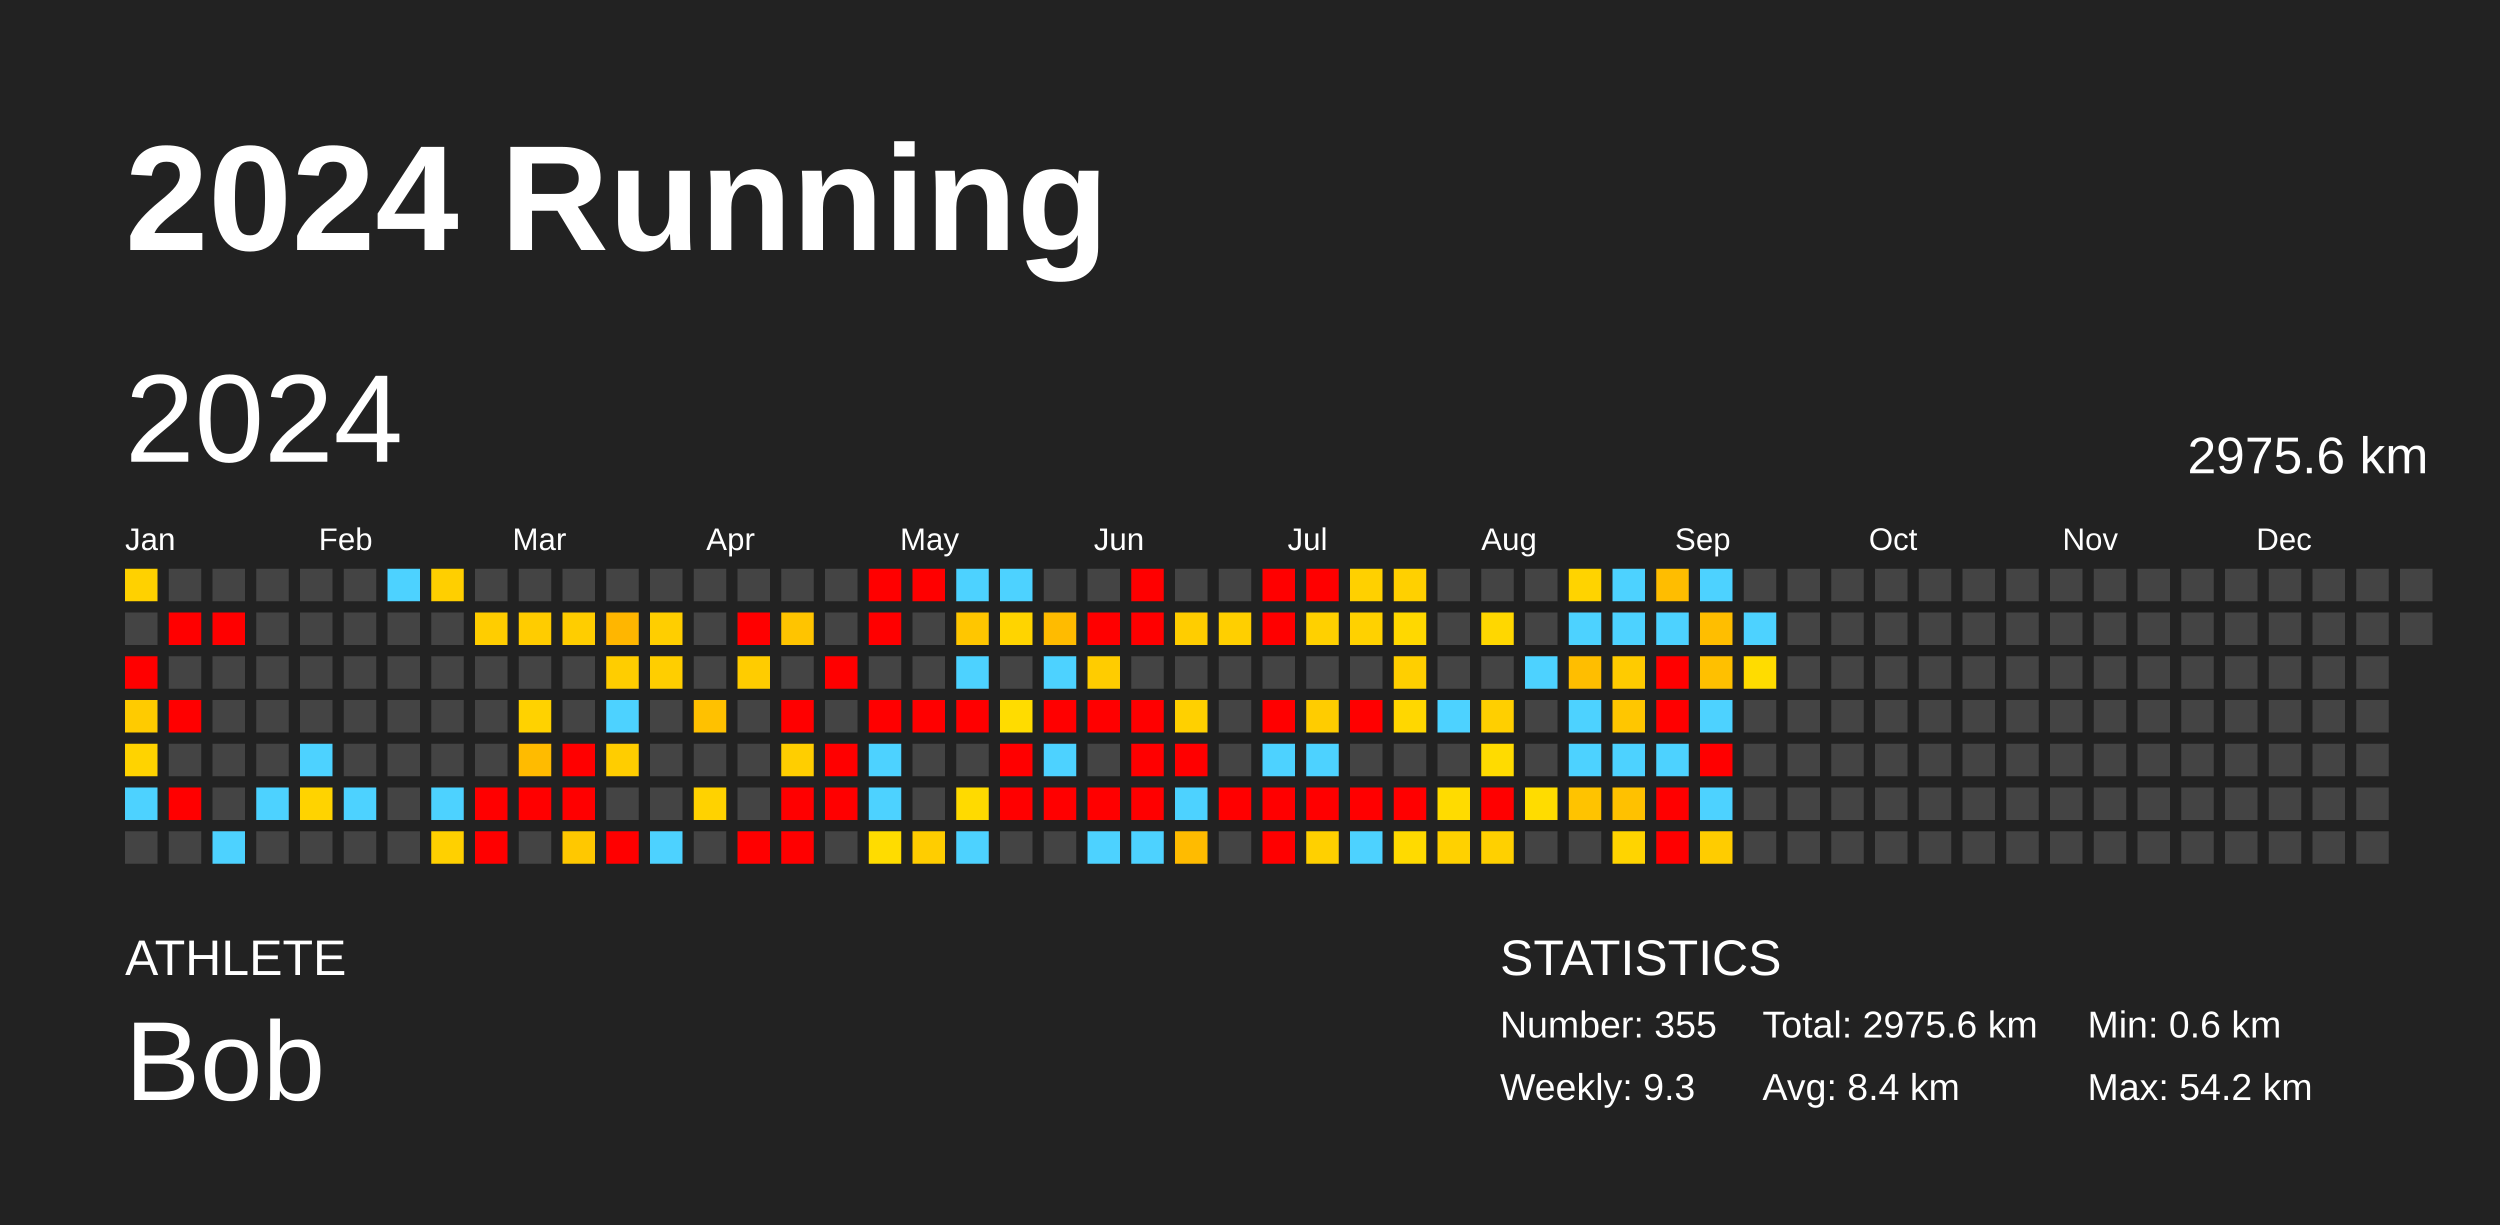
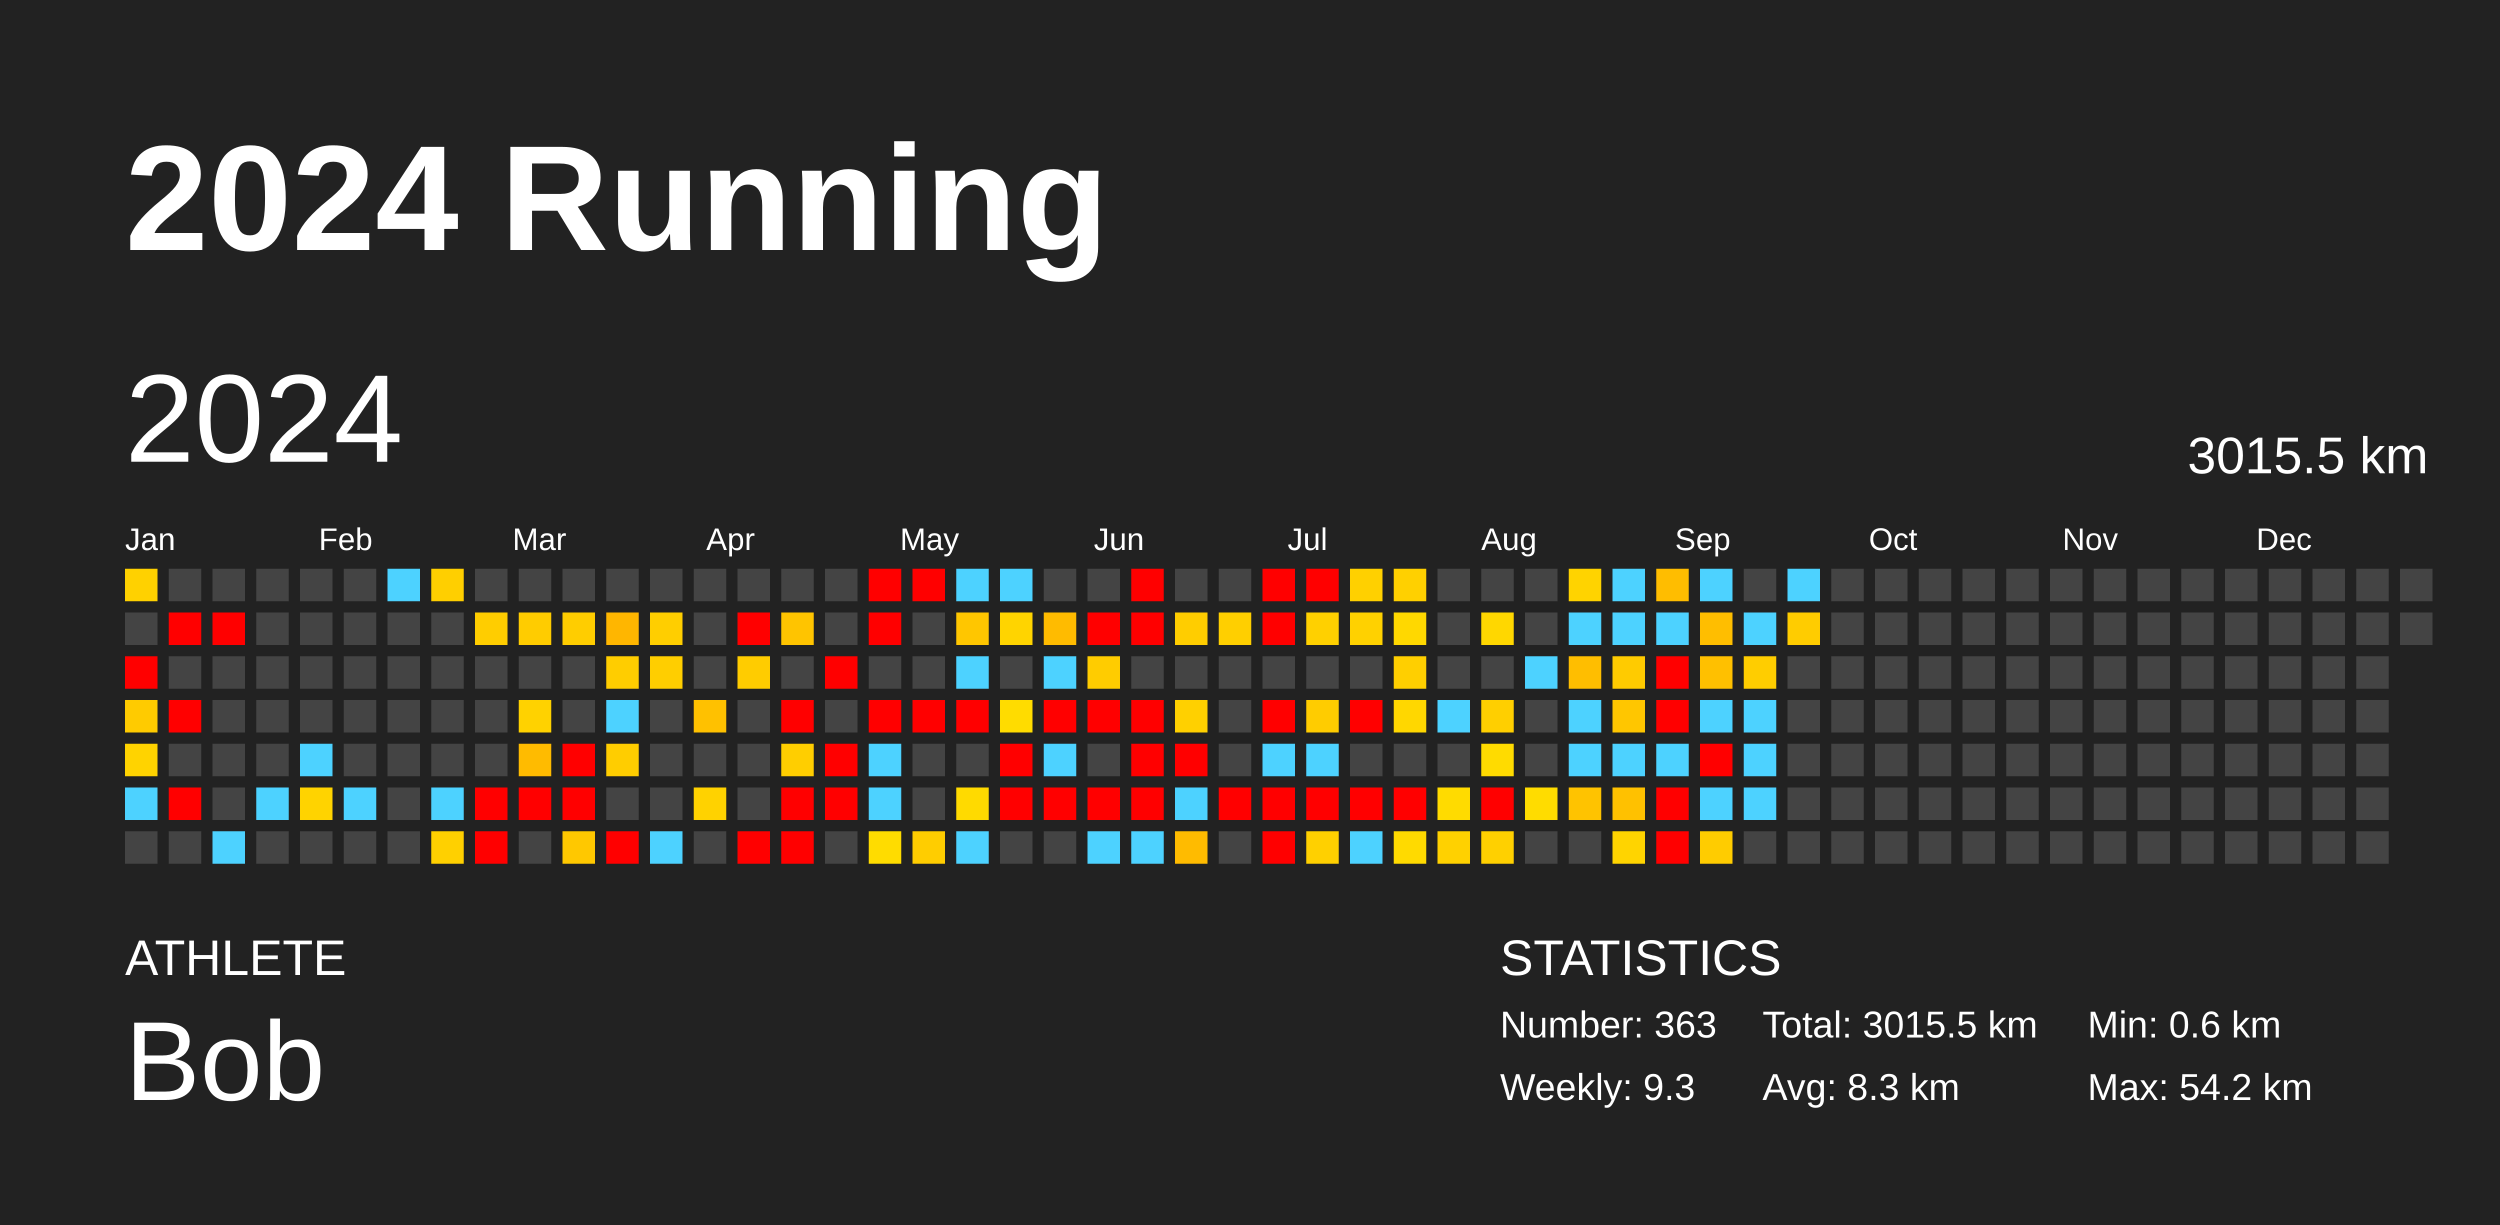
<svg xmlns="http://www.w3.org/2000/svg" baseProfile="full" height="98mm" version="1.1" viewBox="0,0,200,98" width="200mm">
  <defs />
  <rect fill="#222222" height="98" width="200" x="0" y="0" />
  <text fill="#FFFFFF" style="font-size:12px; font-family:Arial; font-weight:bold;" x="10" y="20">2024 Running</text>
  <text fill="#FFFFFF" style="font-size:4px; font-family:Arial" x="10" y="78">ATHLETE</text>
  <text fill="#FFFFFF" style="font-size:9px; font-family:Arial" x="10" y="88">Bob</text>
  <text fill="#FFFFFF" style="font-size:4px; font-family:Arial" x="120" y="78">STATISTICS</text>
-   <text fill="#FFFFFF" style="font-size:3px; font-family:Arial" x="120" y="83">Number: 355</text>
+   <text fill="#FFFFFF" style="font-size:3px; font-family:Arial" x="120" y="83">Number: 363</text>
  <text fill="#FFFFFF" style="font-size:3px; font-family:Arial" x="120" y="88">Weekly: 9.3</text>
-   <text fill="#FFFFFF" style="font-size:3px; font-family:Arial" x="141" y="83">Total: 2975.6 km</text>
-   <text fill="#FFFFFF" style="font-size:3px; font-family:Arial" x="141" y="88">Avg: 8.4 km</text>
+   <text fill="#FFFFFF" style="font-size:3px; font-family:Arial" x="141" y="83">Total: 3015.5 km</text>
+   <text fill="#FFFFFF" style="font-size:3px; font-family:Arial" x="141" y="88">Avg: 8.3 km</text>
  <text fill="#FFFFFF" style="font-size:3px; font-family:Arial" x="167" y="83">Min: 0.6 km</text>
  <text fill="#FFFFFF" style="font-size:3px; font-family:Arial" x="167" y="88">Max: 54.2 km</text>
  <text dominant-baseline="hanging" fill="#FFFFFF" style="font-size:10.0px; font-family:Arial;" x="10" y="30">2024</text>
-   <text dominant-baseline="hanging" fill="#FFFFFF" style="font-size:4.125px; font-family:Arial;" x="175" y="35">2975.6 km</text>
+   <text dominant-baseline="hanging" fill="#FFFFFF" style="font-size:4.125px; font-family:Arial;" x="175" y="35">3015.5 km</text>
  <text fill="#FFFFFF" style="font-size:2.5px; font-family:Arial" x="10.0" y="44">Jan</text>
  <text fill="#FFFFFF" style="font-size:2.5px; font-family:Arial" x="25.5" y="44">Feb</text>
  <text fill="#FFFFFF" style="font-size:2.5px; font-family:Arial" x="41.0" y="44">Mar</text>
  <text fill="#FFFFFF" style="font-size:2.5px; font-family:Arial" x="56.5" y="44">Apr</text>
  <text fill="#FFFFFF" style="font-size:2.5px; font-family:Arial" x="72.0" y="44">May</text>
  <text fill="#FFFFFF" style="font-size:2.5px; font-family:Arial" x="87.5" y="44">Jun</text>
  <text fill="#FFFFFF" style="font-size:2.5px; font-family:Arial" x="103.0" y="44">Jul</text>
  <text fill="#FFFFFF" style="font-size:2.5px; font-family:Arial" x="118.5" y="44">Aug</text>
  <text fill="#FFFFFF" style="font-size:2.5px; font-family:Arial" x="134.0" y="44">Sep</text>
  <text fill="#FFFFFF" style="font-size:2.5px; font-family:Arial" x="149.5" y="44">Oct</text>
  <text fill="#FFFFFF" style="font-size:2.5px; font-family:Arial" x="165.0" y="44">Nov</text>
  <text fill="#FFFFFF" style="font-size:2.5px; font-family:Arial" x="180.5" y="44">Dec</text>
  <rect fill="#ffd100" height="2.6" width="2.6" x="10.0" y="45.5" />
  <rect fill="#444444" height="2.6" width="2.6" x="10.0" y="49.0" />
  <rect fill="red" height="2.6" width="2.6" x="10.0" y="52.5" />
  <rect fill="#ffcb00" height="2.6" width="2.6" x="10.0" y="56.0" />
  <rect fill="#ffd300" height="2.6" width="2.6" x="10.0" y="59.5" />
  <rect fill="#4dd2ff" height="2.6" width="2.6" x="10.0" y="63.0" />
  <rect fill="#444444" height="2.6" width="2.6" x="10.0" y="66.5" />
  <rect fill="#444444" height="2.6" width="2.6" x="13.5" y="45.5" />
  <rect fill="red" height="2.6" width="2.6" x="13.5" y="49.0" />
  <rect fill="#444444" height="2.6" width="2.6" x="13.5" y="52.5" />
  <rect fill="red" height="2.6" width="2.6" x="13.5" y="56.0" />
  <rect fill="#444444" height="2.6" width="2.6" x="13.5" y="59.5" />
  <rect fill="red" height="2.6" width="2.6" x="13.5" y="63.0" />
  <rect fill="#444444" height="2.6" width="2.6" x="13.5" y="66.5" />
  <rect fill="#444444" height="2.6" width="2.6" x="17.0" y="45.5" />
  <rect fill="red" height="2.6" width="2.6" x="17.0" y="49.0" />
  <rect fill="#444444" height="2.6" width="2.6" x="17.0" y="52.5" />
  <rect fill="#444444" height="2.6" width="2.6" x="17.0" y="56.0" />
  <rect fill="#444444" height="2.6" width="2.6" x="17.0" y="59.5" />
  <rect fill="#444444" height="2.6" width="2.6" x="17.0" y="63.0" />
  <rect fill="#4dd2ff" height="2.6" width="2.6" x="17.0" y="66.5" />
  <rect fill="#444444" height="2.6" width="2.6" x="20.5" y="45.5" />
  <rect fill="#444444" height="2.6" width="2.6" x="20.5" y="49.0" />
  <rect fill="#444444" height="2.6" width="2.6" x="20.5" y="52.5" />
  <rect fill="#444444" height="2.6" width="2.6" x="20.5" y="56.0" />
  <rect fill="#444444" height="2.6" width="2.6" x="20.5" y="59.5" />
  <rect fill="#4dd2ff" height="2.6" width="2.6" x="20.5" y="63.0" />
  <rect fill="#444444" height="2.6" width="2.6" x="20.5" y="66.5" />
  <rect fill="#444444" height="2.6" width="2.6" x="24.0" y="45.5" />
  <rect fill="#444444" height="2.6" width="2.6" x="24.0" y="49.0" />
  <rect fill="#444444" height="2.6" width="2.6" x="24.0" y="52.5" />
  <rect fill="#444444" height="2.6" width="2.6" x="24.0" y="56.0" />
  <rect fill="#4dd2ff" height="2.6" width="2.6" x="24.0" y="59.5" />
  <rect fill="#ffd300" height="2.6" width="2.6" x="24.0" y="63.0" />
  <rect fill="#444444" height="2.6" width="2.6" x="24.0" y="66.5" />
  <rect fill="#444444" height="2.6" width="2.6" x="27.5" y="45.5" />
  <rect fill="#444444" height="2.6" width="2.6" x="27.5" y="49.0" />
  <rect fill="#444444" height="2.6" width="2.6" x="27.5" y="52.5" />
  <rect fill="#444444" height="2.6" width="2.6" x="27.5" y="56.0" />
  <rect fill="#444444" height="2.6" width="2.6" x="27.5" y="59.5" />
  <rect fill="#4dd2ff" height="2.6" width="2.6" x="27.5" y="63.0" />
  <rect fill="#444444" height="2.6" width="2.6" x="27.5" y="66.5" />
  <rect fill="#4dd2ff" height="2.6" width="2.6" x="31.0" y="45.5" />
  <rect fill="#444444" height="2.6" width="2.6" x="31.0" y="49.0" />
  <rect fill="#444444" height="2.6" width="2.6" x="31.0" y="52.5" />
  <rect fill="#444444" height="2.6" width="2.6" x="31.0" y="56.0" />
  <rect fill="#444444" height="2.6" width="2.6" x="31.0" y="59.5" />
  <rect fill="#444444" height="2.6" width="2.6" x="31.0" y="63.0" />
  <rect fill="#444444" height="2.6" width="2.6" x="31.0" y="66.5" />
  <rect fill="#ffcf00" height="2.6" width="2.6" x="34.5" y="45.5" />
  <rect fill="#444444" height="2.6" width="2.6" x="34.5" y="49.0" />
  <rect fill="#444444" height="2.6" width="2.6" x="34.5" y="52.5" />
  <rect fill="#444444" height="2.6" width="2.6" x="34.5" y="56.0" />
  <rect fill="#444444" height="2.6" width="2.6" x="34.5" y="59.5" />
  <rect fill="#4dd2ff" height="2.6" width="2.6" x="34.5" y="63.0" />
  <rect fill="#ffd000" height="2.6" width="2.6" x="34.5" y="66.5" />
  <rect fill="#444444" height="2.6" width="2.6" x="38.0" y="45.5" />
  <rect fill="#ffcd00" height="2.6" width="2.6" x="38.0" y="49.0" />
  <rect fill="#444444" height="2.6" width="2.6" x="38.0" y="52.5" />
  <rect fill="#444444" height="2.6" width="2.6" x="38.0" y="56.0" />
  <rect fill="#444444" height="2.6" width="2.6" x="38.0" y="59.5" />
  <rect fill="red" height="2.6" width="2.6" x="38.0" y="63.0" />
  <rect fill="red" height="2.6" width="2.6" x="38.0" y="66.5" />
  <rect fill="#444444" height="2.6" width="2.6" x="41.5" y="45.5" />
  <rect fill="#ffcc00" height="2.6" width="2.6" x="41.5" y="49.0" />
  <rect fill="#444444" height="2.6" width="2.6" x="41.5" y="52.5" />
  <rect fill="#ffd200" height="2.6" width="2.6" x="41.5" y="56.0" />
  <rect fill="#ffbb00" height="2.6" width="2.6" x="41.5" y="59.5" />
  <rect fill="red" height="2.6" width="2.6" x="41.5" y="63.0" />
  <rect fill="#444444" height="2.6" width="2.6" x="41.5" y="66.5" />
  <rect fill="#444444" height="2.6" width="2.6" x="45.0" y="45.5" />
  <rect fill="#ffcd00" height="2.6" width="2.6" x="45.0" y="49.0" />
  <rect fill="#444444" height="2.6" width="2.6" x="45.0" y="52.5" />
  <rect fill="#444444" height="2.6" width="2.6" x="45.0" y="56.0" />
  <rect fill="red" height="2.6" width="2.6" x="45.0" y="59.5" />
  <rect fill="red" height="2.6" width="2.6" x="45.0" y="63.0" />
  <rect fill="#ffc800" height="2.6" width="2.6" x="45.0" y="66.5" />
  <rect fill="#444444" height="2.6" width="2.6" x="48.5" y="45.5" />
  <rect fill="#ffb600" height="2.6" width="2.6" x="48.5" y="49.0" />
  <rect fill="#ffcd00" height="2.6" width="2.6" x="48.5" y="52.5" />
  <rect fill="#4dd2ff" height="2.6" width="2.6" x="48.5" y="56.0" />
  <rect fill="#ffcd00" height="2.6" width="2.6" x="48.5" y="59.5" />
  <rect fill="#444444" height="2.6" width="2.6" x="48.5" y="63.0" />
  <rect fill="red" height="2.6" width="2.6" x="48.5" y="66.5" />
  <rect fill="#444444" height="2.6" width="2.6" x="52.0" y="45.5" />
  <rect fill="#ffce00" height="2.6" width="2.6" x="52.0" y="49.0" />
  <rect fill="#ffce00" height="2.6" width="2.6" x="52.0" y="52.5" />
  <rect fill="#444444" height="2.6" width="2.6" x="52.0" y="56.0" />
  <rect fill="#444444" height="2.6" width="2.6" x="52.0" y="59.5" />
  <rect fill="#444444" height="2.6" width="2.6" x="52.0" y="63.0" />
  <rect fill="#4dd2ff" height="2.6" width="2.6" x="52.0" y="66.5" />
  <rect fill="#444444" height="2.6" width="2.6" x="55.5" y="45.5" />
  <rect fill="#444444" height="2.6" width="2.6" x="55.5" y="49.0" />
  <rect fill="#444444" height="2.6" width="2.6" x="55.5" y="52.5" />
  <rect fill="#ffc100" height="2.6" width="2.6" x="55.5" y="56.0" />
  <rect fill="#444444" height="2.6" width="2.6" x="55.5" y="59.5" />
  <rect fill="#ffd200" height="2.6" width="2.6" x="55.5" y="63.0" />
  <rect fill="#444444" height="2.6" width="2.6" x="55.5" y="66.5" />
  <rect fill="#444444" height="2.6" width="2.6" x="59.0" y="45.5" />
  <rect fill="red" height="2.6" width="2.6" x="59.0" y="49.0" />
  <rect fill="#ffcc00" height="2.6" width="2.6" x="59.0" y="52.5" />
  <rect fill="#444444" height="2.6" width="2.6" x="59.0" y="56.0" />
  <rect fill="#444444" height="2.6" width="2.6" x="59.0" y="59.5" />
  <rect fill="#444444" height="2.6" width="2.6" x="59.0" y="63.0" />
  <rect fill="red" height="2.6" width="2.6" x="59.0" y="66.5" />
  <rect fill="#444444" height="2.6" width="2.6" x="62.5" y="45.5" />
  <rect fill="#ffc400" height="2.6" width="2.6" x="62.5" y="49.0" />
  <rect fill="#444444" height="2.6" width="2.6" x="62.5" y="52.5" />
  <rect fill="red" height="2.6" width="2.6" x="62.5" y="56.0" />
  <rect fill="#ffce00" height="2.6" width="2.6" x="62.5" y="59.5" />
  <rect fill="red" height="2.6" width="2.6" x="62.5" y="63.0" />
  <rect fill="red" height="2.6" width="2.6" x="62.5" y="66.5" />
  <rect fill="#444444" height="2.6" width="2.6" x="66.0" y="45.5" />
  <rect fill="#444444" height="2.6" width="2.6" x="66.0" y="49.0" />
  <rect fill="red" height="2.6" width="2.6" x="66.0" y="52.5" />
  <rect fill="#444444" height="2.6" width="2.6" x="66.0" y="56.0" />
  <rect fill="red" height="2.6" width="2.6" x="66.0" y="59.5" />
  <rect fill="red" height="2.6" width="2.6" x="66.0" y="63.0" />
  <rect fill="#444444" height="2.6" width="2.6" x="66.0" y="66.5" />
  <rect fill="red" height="2.6" width="2.6" x="69.5" y="45.5" />
  <rect fill="red" height="2.6" width="2.6" x="69.5" y="49.0" />
  <rect fill="#444444" height="2.6" width="2.6" x="69.5" y="52.5" />
  <rect fill="red" height="2.6" width="2.6" x="69.5" y="56.0" />
  <rect fill="#4dd2ff" height="2.6" width="2.6" x="69.5" y="59.5" />
  <rect fill="#4dd2ff" height="2.6" width="2.6" x="69.5" y="63.0" />
  <rect fill="#ffdc00" height="2.6" width="2.6" x="69.5" y="66.5" />
  <rect fill="red" height="2.6" width="2.6" x="73.0" y="45.5" />
  <rect fill="#444444" height="2.6" width="2.6" x="73.0" y="49.0" />
  <rect fill="#444444" height="2.6" width="2.6" x="73.0" y="52.5" />
  <rect fill="red" height="2.6" width="2.6" x="73.0" y="56.0" />
  <rect fill="#444444" height="2.6" width="2.6" x="73.0" y="59.5" />
  <rect fill="#444444" height="2.6" width="2.6" x="73.0" y="63.0" />
  <rect fill="#ffcd00" height="2.6" width="2.6" x="73.0" y="66.5" />
  <rect fill="#4dd2ff" height="2.6" width="2.6" x="76.5" y="45.5" />
  <rect fill="#ffc600" height="2.6" width="2.6" x="76.5" y="49.0" />
  <rect fill="#4dd2ff" height="2.6" width="2.6" x="76.5" y="52.5" />
  <rect fill="red" height="2.6" width="2.6" x="76.5" y="56.0" />
  <rect fill="#444444" height="2.6" width="2.6" x="76.5" y="59.5" />
  <rect fill="#ffda00" height="2.6" width="2.6" x="76.5" y="63.0" />
  <rect fill="#4dd2ff" height="2.6" width="2.6" x="76.5" y="66.5" />
  <rect fill="#4dd2ff" height="2.6" width="2.6" x="80.0" y="45.5" />
  <rect fill="#ffd400" height="2.6" width="2.6" x="80.0" y="49.0" />
  <rect fill="#444444" height="2.6" width="2.6" x="80.0" y="52.5" />
  <rect fill="#ffdc00" height="2.6" width="2.6" x="80.0" y="56.0" />
  <rect fill="red" height="2.6" width="2.6" x="80.0" y="59.5" />
  <rect fill="red" height="2.6" width="2.6" x="80.0" y="63.0" />
  <rect fill="#444444" height="2.6" width="2.6" x="80.0" y="66.5" />
  <rect fill="#444444" height="2.6" width="2.6" x="83.5" y="45.5" />
  <rect fill="#ffbb00" height="2.6" width="2.6" x="83.5" y="49.0" />
  <rect fill="#4dd2ff" height="2.6" width="2.6" x="83.5" y="52.5" />
  <rect fill="red" height="2.6" width="2.6" x="83.5" y="56.0" />
  <rect fill="#4dd2ff" height="2.6" width="2.6" x="83.5" y="59.5" />
  <rect fill="red" height="2.6" width="2.6" x="83.5" y="63.0" />
  <rect fill="#444444" height="2.6" width="2.6" x="83.5" y="66.5" />
  <rect fill="#444444" height="2.6" width="2.6" x="87.0" y="45.5" />
  <rect fill="red" height="2.6" width="2.6" x="87.0" y="49.0" />
  <rect fill="#ffcc00" height="2.6" width="2.6" x="87.0" y="52.5" />
  <rect fill="red" height="2.6" width="2.6" x="87.0" y="56.0" />
  <rect fill="#444444" height="2.6" width="2.6" x="87.0" y="59.5" />
  <rect fill="red" height="2.6" width="2.6" x="87.0" y="63.0" />
  <rect fill="#4dd2ff" height="2.6" width="2.6" x="87.0" y="66.5" />
  <rect fill="red" height="2.6" width="2.6" x="90.5" y="45.5" />
  <rect fill="red" height="2.6" width="2.6" x="90.5" y="49.0" />
  <rect fill="#444444" height="2.6" width="2.6" x="90.5" y="52.5" />
  <rect fill="red" height="2.6" width="2.6" x="90.5" y="56.0" />
  <rect fill="red" height="2.6" width="2.6" x="90.5" y="59.5" />
  <rect fill="red" height="2.6" width="2.6" x="90.5" y="63.0" />
  <rect fill="#4dd2ff" height="2.6" width="2.6" x="90.5" y="66.5" />
  <rect fill="#444444" height="2.6" width="2.6" x="94.0" y="45.5" />
  <rect fill="#ffcd00" height="2.6" width="2.6" x="94.0" y="49.0" />
  <rect fill="#444444" height="2.6" width="2.6" x="94.0" y="52.5" />
  <rect fill="#ffd000" height="2.6" width="2.6" x="94.0" y="56.0" />
  <rect fill="red" height="2.6" width="2.6" x="94.0" y="59.5" />
  <rect fill="#4dd2ff" height="2.6" width="2.6" x="94.0" y="63.0" />
  <rect fill="#ffbb00" height="2.6" width="2.6" x="94.0" y="66.5" />
  <rect fill="#444444" height="2.6" width="2.6" x="97.5" y="45.5" />
  <rect fill="#ffcf00" height="2.6" width="2.6" x="97.5" y="49.0" />
  <rect fill="#444444" height="2.6" width="2.6" x="97.5" y="52.5" />
  <rect fill="#444444" height="2.6" width="2.6" x="97.5" y="56.0" />
  <rect fill="#444444" height="2.6" width="2.6" x="97.5" y="59.5" />
  <rect fill="red" height="2.6" width="2.6" x="97.5" y="63.0" />
  <rect fill="#444444" height="2.6" width="2.6" x="97.5" y="66.5" />
  <rect fill="red" height="2.6" width="2.6" x="101.0" y="45.5" />
  <rect fill="red" height="2.6" width="2.6" x="101.0" y="49.0" />
  <rect fill="#444444" height="2.6" width="2.6" x="101.0" y="52.5" />
  <rect fill="red" height="2.6" width="2.6" x="101.0" y="56.0" />
  <rect fill="#4dd2ff" height="2.6" width="2.6" x="101.0" y="59.5" />
  <rect fill="red" height="2.6" width="2.6" x="101.0" y="63.0" />
  <rect fill="red" height="2.6" width="2.6" x="101.0" y="66.5" />
  <rect fill="red" height="2.6" width="2.6" x="104.5" y="45.5" />
  <rect fill="#ffd000" height="2.6" width="2.6" x="104.5" y="49.0" />
  <rect fill="#444444" height="2.6" width="2.6" x="104.5" y="52.5" />
  <rect fill="#ffcc00" height="2.6" width="2.6" x="104.5" y="56.0" />
  <rect fill="#4dd2ff" height="2.6" width="2.6" x="104.5" y="59.5" />
  <rect fill="red" height="2.6" width="2.6" x="104.5" y="63.0" />
  <rect fill="#ffd000" height="2.6" width="2.6" x="104.5" y="66.5" />
  <rect fill="#ffd000" height="2.6" width="2.6" x="108.0" y="45.5" />
  <rect fill="#ffd100" height="2.6" width="2.6" x="108.0" y="49.0" />
  <rect fill="#444444" height="2.6" width="2.6" x="108.0" y="52.5" />
  <rect fill="red" height="2.6" width="2.6" x="108.0" y="56.0" />
  <rect fill="#444444" height="2.6" width="2.6" x="108.0" y="59.5" />
  <rect fill="red" height="2.6" width="2.6" x="108.0" y="63.0" />
  <rect fill="#4dd2ff" height="2.6" width="2.6" x="108.0" y="66.5" />
  <rect fill="#ffd000" height="2.6" width="2.6" x="111.5" y="45.5" />
  <rect fill="#ffd800" height="2.6" width="2.6" x="111.5" y="49.0" />
  <rect fill="#ffcf00" height="2.6" width="2.6" x="111.5" y="52.5" />
  <rect fill="#ffd700" height="2.6" width="2.6" x="111.5" y="56.0" />
  <rect fill="#444444" height="2.6" width="2.6" x="111.5" y="59.5" />
  <rect fill="red" height="2.6" width="2.6" x="111.5" y="63.0" />
  <rect fill="#ffda00" height="2.6" width="2.6" x="111.5" y="66.5" />
  <rect fill="#444444" height="2.6" width="2.6" x="115.0" y="45.5" />
  <rect fill="#444444" height="2.6" width="2.6" x="115.0" y="49.0" />
  <rect fill="#444444" height="2.6" width="2.6" x="115.0" y="52.5" />
  <rect fill="#4dd2ff" height="2.6" width="2.6" x="115.0" y="56.0" />
  <rect fill="#444444" height="2.6" width="2.6" x="115.0" y="59.5" />
  <rect fill="#ffdb00" height="2.6" width="2.6" x="115.0" y="63.0" />
  <rect fill="#ffd100" height="2.6" width="2.6" x="115.0" y="66.5" />
  <rect fill="#444444" height="2.6" width="2.6" x="118.5" y="45.5" />
  <rect fill="#ffd700" height="2.6" width="2.6" x="118.5" y="49.0" />
  <rect fill="#444444" height="2.6" width="2.6" x="118.5" y="52.5" />
  <rect fill="#ffcf00" height="2.6" width="2.6" x="118.5" y="56.0" />
  <rect fill="#ffdb00" height="2.6" width="2.6" x="118.5" y="59.5" />
  <rect fill="red" height="2.6" width="2.6" x="118.5" y="63.0" />
  <rect fill="#ffd000" height="2.6" width="2.6" x="118.5" y="66.5" />
  <rect fill="#444444" height="2.6" width="2.6" x="122.0" y="45.5" />
  <rect fill="#444444" height="2.6" width="2.6" x="122.0" y="49.0" />
  <rect fill="#4dd2ff" height="2.6" width="2.6" x="122.0" y="52.5" />
  <rect fill="#444444" height="2.6" width="2.6" x="122.0" y="56.0" />
  <rect fill="#444444" height="2.6" width="2.6" x="122.0" y="59.5" />
  <rect fill="#ffdc00" height="2.6" width="2.6" x="122.0" y="63.0" />
  <rect fill="#444444" height="2.6" width="2.6" x="122.0" y="66.5" />
  <rect fill="#ffd300" height="2.6" width="2.6" x="125.5" y="45.5" />
  <rect fill="#4dd2ff" height="2.6" width="2.6" x="125.5" y="49.0" />
  <rect fill="#ffbe00" height="2.6" width="2.6" x="125.5" y="52.5" />
  <rect fill="#4dd2ff" height="2.6" width="2.6" x="125.5" y="56.0" />
  <rect fill="#4dd2ff" height="2.6" width="2.6" x="125.5" y="59.5" />
  <rect fill="#ffc300" height="2.6" width="2.6" x="125.5" y="63.0" />
  <rect fill="#444444" height="2.6" width="2.6" x="125.5" y="66.5" />
  <rect fill="#4dd2ff" height="2.6" width="2.6" x="129.0" y="45.5" />
  <rect fill="#4dd2ff" height="2.6" width="2.6" x="129.0" y="49.0" />
  <rect fill="#ffcb00" height="2.6" width="2.6" x="129.0" y="52.5" />
  <rect fill="#ffc600" height="2.6" width="2.6" x="129.0" y="56.0" />
  <rect fill="#4dd2ff" height="2.6" width="2.6" x="129.0" y="59.5" />
  <rect fill="#ffc100" height="2.6" width="2.6" x="129.0" y="63.0" />
  <rect fill="#ffd400" height="2.6" width="2.6" x="129.0" y="66.5" />
  <rect fill="#ffbd00" height="2.6" width="2.6" x="132.5" y="45.5" />
  <rect fill="#4dd2ff" height="2.6" width="2.6" x="132.5" y="49.0" />
  <rect fill="red" height="2.6" width="2.6" x="132.5" y="52.5" />
  <rect fill="red" height="2.6" width="2.6" x="132.5" y="56.0" />
  <rect fill="#4dd2ff" height="2.6" width="2.6" x="132.5" y="59.5" />
  <rect fill="red" height="2.6" width="2.6" x="132.5" y="63.0" />
  <rect fill="red" height="2.6" width="2.6" x="132.5" y="66.5" />
  <rect fill="#4dd2ff" height="2.6" width="2.6" x="136.0" y="45.5" />
  <rect fill="#ffbe00" height="2.6" width="2.6" x="136.0" y="49.0" />
  <rect fill="#ffc000" height="2.6" width="2.6" x="136.0" y="52.5" />
  <rect fill="#4dd2ff" height="2.6" width="2.6" x="136.0" y="56.0" />
  <rect fill="red" height="2.6" width="2.6" x="136.0" y="59.5" />
  <rect fill="#4dd2ff" height="2.6" width="2.6" x="136.0" y="63.0" />
  <rect fill="#ffcc00" height="2.6" width="2.6" x="136.0" y="66.5" />
  <rect fill="#444444" height="2.6" width="2.6" x="139.5" y="45.5" />
  <rect fill="#4dd2ff" height="2.6" width="2.6" x="139.5" y="49.0" />
-   <rect fill="#ffdc00" height="2.6" width="2.6" x="139.5" y="52.5" />
-   <rect fill="#444444" height="2.6" width="2.6" x="139.5" y="56.0" />
-   <rect fill="#444444" height="2.6" width="2.6" x="139.5" y="59.5" />
-   <rect fill="#444444" height="2.6" width="2.6" x="139.5" y="63.0" />
+   <rect fill="#ffcd00" height="2.6" width="2.6" x="139.5" y="52.5" />
+   <rect fill="#4dd2ff" height="2.6" width="2.6" x="139.5" y="56.0" />
+   <rect fill="#4dd2ff" height="2.6" width="2.6" x="139.5" y="59.5" />
+   <rect fill="#4dd2ff" height="2.6" width="2.6" x="139.5" y="63.0" />
  <rect fill="#444444" height="2.6" width="2.6" x="139.5" y="66.5" />
-   <rect fill="#444444" height="2.6" width="2.6" x="143.0" y="45.5" />
-   <rect fill="#444444" height="2.6" width="2.6" x="143.0" y="49.0" />
+   <rect fill="#4dd2ff" height="2.6" width="2.6" x="143.0" y="45.5" />
+   <rect fill="#ffcc00" height="2.6" width="2.6" x="143.0" y="49.0" />
  <rect fill="#444444" height="2.6" width="2.6" x="143.0" y="52.5" />
  <rect fill="#444444" height="2.6" width="2.6" x="143.0" y="56.0" />
  <rect fill="#444444" height="2.6" width="2.6" x="143.0" y="59.5" />
  <rect fill="#444444" height="2.6" width="2.6" x="143.0" y="63.0" />
  <rect fill="#444444" height="2.6" width="2.6" x="143.0" y="66.5" />
  <rect fill="#444444" height="2.6" width="2.6" x="146.5" y="45.5" />
  <rect fill="#444444" height="2.6" width="2.6" x="146.5" y="49.0" />
  <rect fill="#444444" height="2.6" width="2.6" x="146.5" y="52.5" />
  <rect fill="#444444" height="2.6" width="2.6" x="146.5" y="56.0" />
  <rect fill="#444444" height="2.6" width="2.6" x="146.5" y="59.5" />
  <rect fill="#444444" height="2.6" width="2.6" x="146.5" y="63.0" />
  <rect fill="#444444" height="2.6" width="2.6" x="146.5" y="66.5" />
  <rect fill="#444444" height="2.6" width="2.6" x="150.0" y="45.5" />
  <rect fill="#444444" height="2.6" width="2.6" x="150.0" y="49.0" />
  <rect fill="#444444" height="2.6" width="2.6" x="150.0" y="52.5" />
  <rect fill="#444444" height="2.6" width="2.6" x="150.0" y="56.0" />
  <rect fill="#444444" height="2.6" width="2.6" x="150.0" y="59.5" />
  <rect fill="#444444" height="2.6" width="2.6" x="150.0" y="63.0" />
  <rect fill="#444444" height="2.6" width="2.6" x="150.0" y="66.5" />
  <rect fill="#444444" height="2.6" width="2.6" x="153.5" y="45.5" />
  <rect fill="#444444" height="2.6" width="2.6" x="153.5" y="49.0" />
  <rect fill="#444444" height="2.6" width="2.6" x="153.5" y="52.5" />
  <rect fill="#444444" height="2.6" width="2.6" x="153.5" y="56.0" />
  <rect fill="#444444" height="2.6" width="2.6" x="153.5" y="59.5" />
  <rect fill="#444444" height="2.6" width="2.6" x="153.5" y="63.0" />
  <rect fill="#444444" height="2.6" width="2.6" x="153.5" y="66.5" />
  <rect fill="#444444" height="2.6" width="2.6" x="157.0" y="45.5" />
  <rect fill="#444444" height="2.6" width="2.6" x="157.0" y="49.0" />
  <rect fill="#444444" height="2.6" width="2.6" x="157.0" y="52.5" />
  <rect fill="#444444" height="2.6" width="2.6" x="157.0" y="56.0" />
  <rect fill="#444444" height="2.6" width="2.6" x="157.0" y="59.5" />
  <rect fill="#444444" height="2.6" width="2.6" x="157.0" y="63.0" />
  <rect fill="#444444" height="2.6" width="2.6" x="157.0" y="66.5" />
  <rect fill="#444444" height="2.6" width="2.6" x="160.5" y="45.5" />
  <rect fill="#444444" height="2.6" width="2.6" x="160.5" y="49.0" />
  <rect fill="#444444" height="2.6" width="2.6" x="160.5" y="52.5" />
  <rect fill="#444444" height="2.6" width="2.6" x="160.5" y="56.0" />
  <rect fill="#444444" height="2.6" width="2.6" x="160.5" y="59.5" />
  <rect fill="#444444" height="2.6" width="2.6" x="160.5" y="63.0" />
  <rect fill="#444444" height="2.6" width="2.6" x="160.5" y="66.5" />
  <rect fill="#444444" height="2.6" width="2.6" x="164.0" y="45.5" />
  <rect fill="#444444" height="2.6" width="2.6" x="164.0" y="49.0" />
  <rect fill="#444444" height="2.6" width="2.6" x="164.0" y="52.5" />
  <rect fill="#444444" height="2.6" width="2.6" x="164.0" y="56.0" />
  <rect fill="#444444" height="2.6" width="2.6" x="164.0" y="59.5" />
  <rect fill="#444444" height="2.6" width="2.6" x="164.0" y="63.0" />
  <rect fill="#444444" height="2.6" width="2.6" x="164.0" y="66.5" />
  <rect fill="#444444" height="2.6" width="2.6" x="167.5" y="45.5" />
  <rect fill="#444444" height="2.6" width="2.6" x="167.5" y="49.0" />
  <rect fill="#444444" height="2.6" width="2.6" x="167.5" y="52.5" />
  <rect fill="#444444" height="2.6" width="2.6" x="167.5" y="56.0" />
  <rect fill="#444444" height="2.6" width="2.6" x="167.5" y="59.5" />
  <rect fill="#444444" height="2.6" width="2.6" x="167.5" y="63.0" />
  <rect fill="#444444" height="2.6" width="2.6" x="167.5" y="66.5" />
  <rect fill="#444444" height="2.6" width="2.6" x="171.0" y="45.5" />
  <rect fill="#444444" height="2.6" width="2.6" x="171.0" y="49.0" />
  <rect fill="#444444" height="2.6" width="2.6" x="171.0" y="52.5" />
  <rect fill="#444444" height="2.6" width="2.6" x="171.0" y="56.0" />
  <rect fill="#444444" height="2.6" width="2.6" x="171.0" y="59.5" />
  <rect fill="#444444" height="2.6" width="2.6" x="171.0" y="63.0" />
  <rect fill="#444444" height="2.6" width="2.6" x="171.0" y="66.5" />
  <rect fill="#444444" height="2.6" width="2.6" x="174.5" y="45.5" />
  <rect fill="#444444" height="2.6" width="2.6" x="174.5" y="49.0" />
  <rect fill="#444444" height="2.6" width="2.6" x="174.5" y="52.5" />
  <rect fill="#444444" height="2.6" width="2.6" x="174.5" y="56.0" />
  <rect fill="#444444" height="2.6" width="2.6" x="174.5" y="59.5" />
  <rect fill="#444444" height="2.6" width="2.6" x="174.5" y="63.0" />
  <rect fill="#444444" height="2.6" width="2.6" x="174.5" y="66.5" />
  <rect fill="#444444" height="2.6" width="2.6" x="178.0" y="45.5" />
  <rect fill="#444444" height="2.6" width="2.6" x="178.0" y="49.0" />
  <rect fill="#444444" height="2.6" width="2.6" x="178.0" y="52.5" />
  <rect fill="#444444" height="2.6" width="2.6" x="178.0" y="56.0" />
  <rect fill="#444444" height="2.6" width="2.6" x="178.0" y="59.5" />
  <rect fill="#444444" height="2.6" width="2.6" x="178.0" y="63.0" />
  <rect fill="#444444" height="2.6" width="2.6" x="178.0" y="66.5" />
  <rect fill="#444444" height="2.6" width="2.6" x="181.5" y="45.5" />
  <rect fill="#444444" height="2.6" width="2.6" x="181.5" y="49.0" />
  <rect fill="#444444" height="2.6" width="2.6" x="181.5" y="52.5" />
  <rect fill="#444444" height="2.6" width="2.6" x="181.5" y="56.0" />
  <rect fill="#444444" height="2.6" width="2.6" x="181.5" y="59.5" />
  <rect fill="#444444" height="2.6" width="2.6" x="181.5" y="63.0" />
  <rect fill="#444444" height="2.6" width="2.6" x="181.5" y="66.5" />
  <rect fill="#444444" height="2.6" width="2.6" x="185.0" y="45.5" />
  <rect fill="#444444" height="2.6" width="2.6" x="185.0" y="49.0" />
  <rect fill="#444444" height="2.6" width="2.6" x="185.0" y="52.5" />
  <rect fill="#444444" height="2.6" width="2.6" x="185.0" y="56.0" />
  <rect fill="#444444" height="2.6" width="2.6" x="185.0" y="59.5" />
  <rect fill="#444444" height="2.6" width="2.6" x="185.0" y="63.0" />
  <rect fill="#444444" height="2.6" width="2.6" x="185.0" y="66.5" />
  <rect fill="#444444" height="2.6" width="2.6" x="188.5" y="45.5" />
  <rect fill="#444444" height="2.6" width="2.6" x="188.5" y="49.0" />
  <rect fill="#444444" height="2.6" width="2.6" x="188.5" y="52.5" />
  <rect fill="#444444" height="2.6" width="2.6" x="188.5" y="56.0" />
  <rect fill="#444444" height="2.6" width="2.6" x="188.5" y="59.5" />
  <rect fill="#444444" height="2.6" width="2.6" x="188.5" y="63.0" />
  <rect fill="#444444" height="2.6" width="2.6" x="188.5" y="66.5" />
  <rect fill="#444444" height="2.6" width="2.6" x="192.0" y="45.5" />
  <rect fill="#444444" height="2.6" width="2.6" x="192.0" y="49.0" />
</svg>
